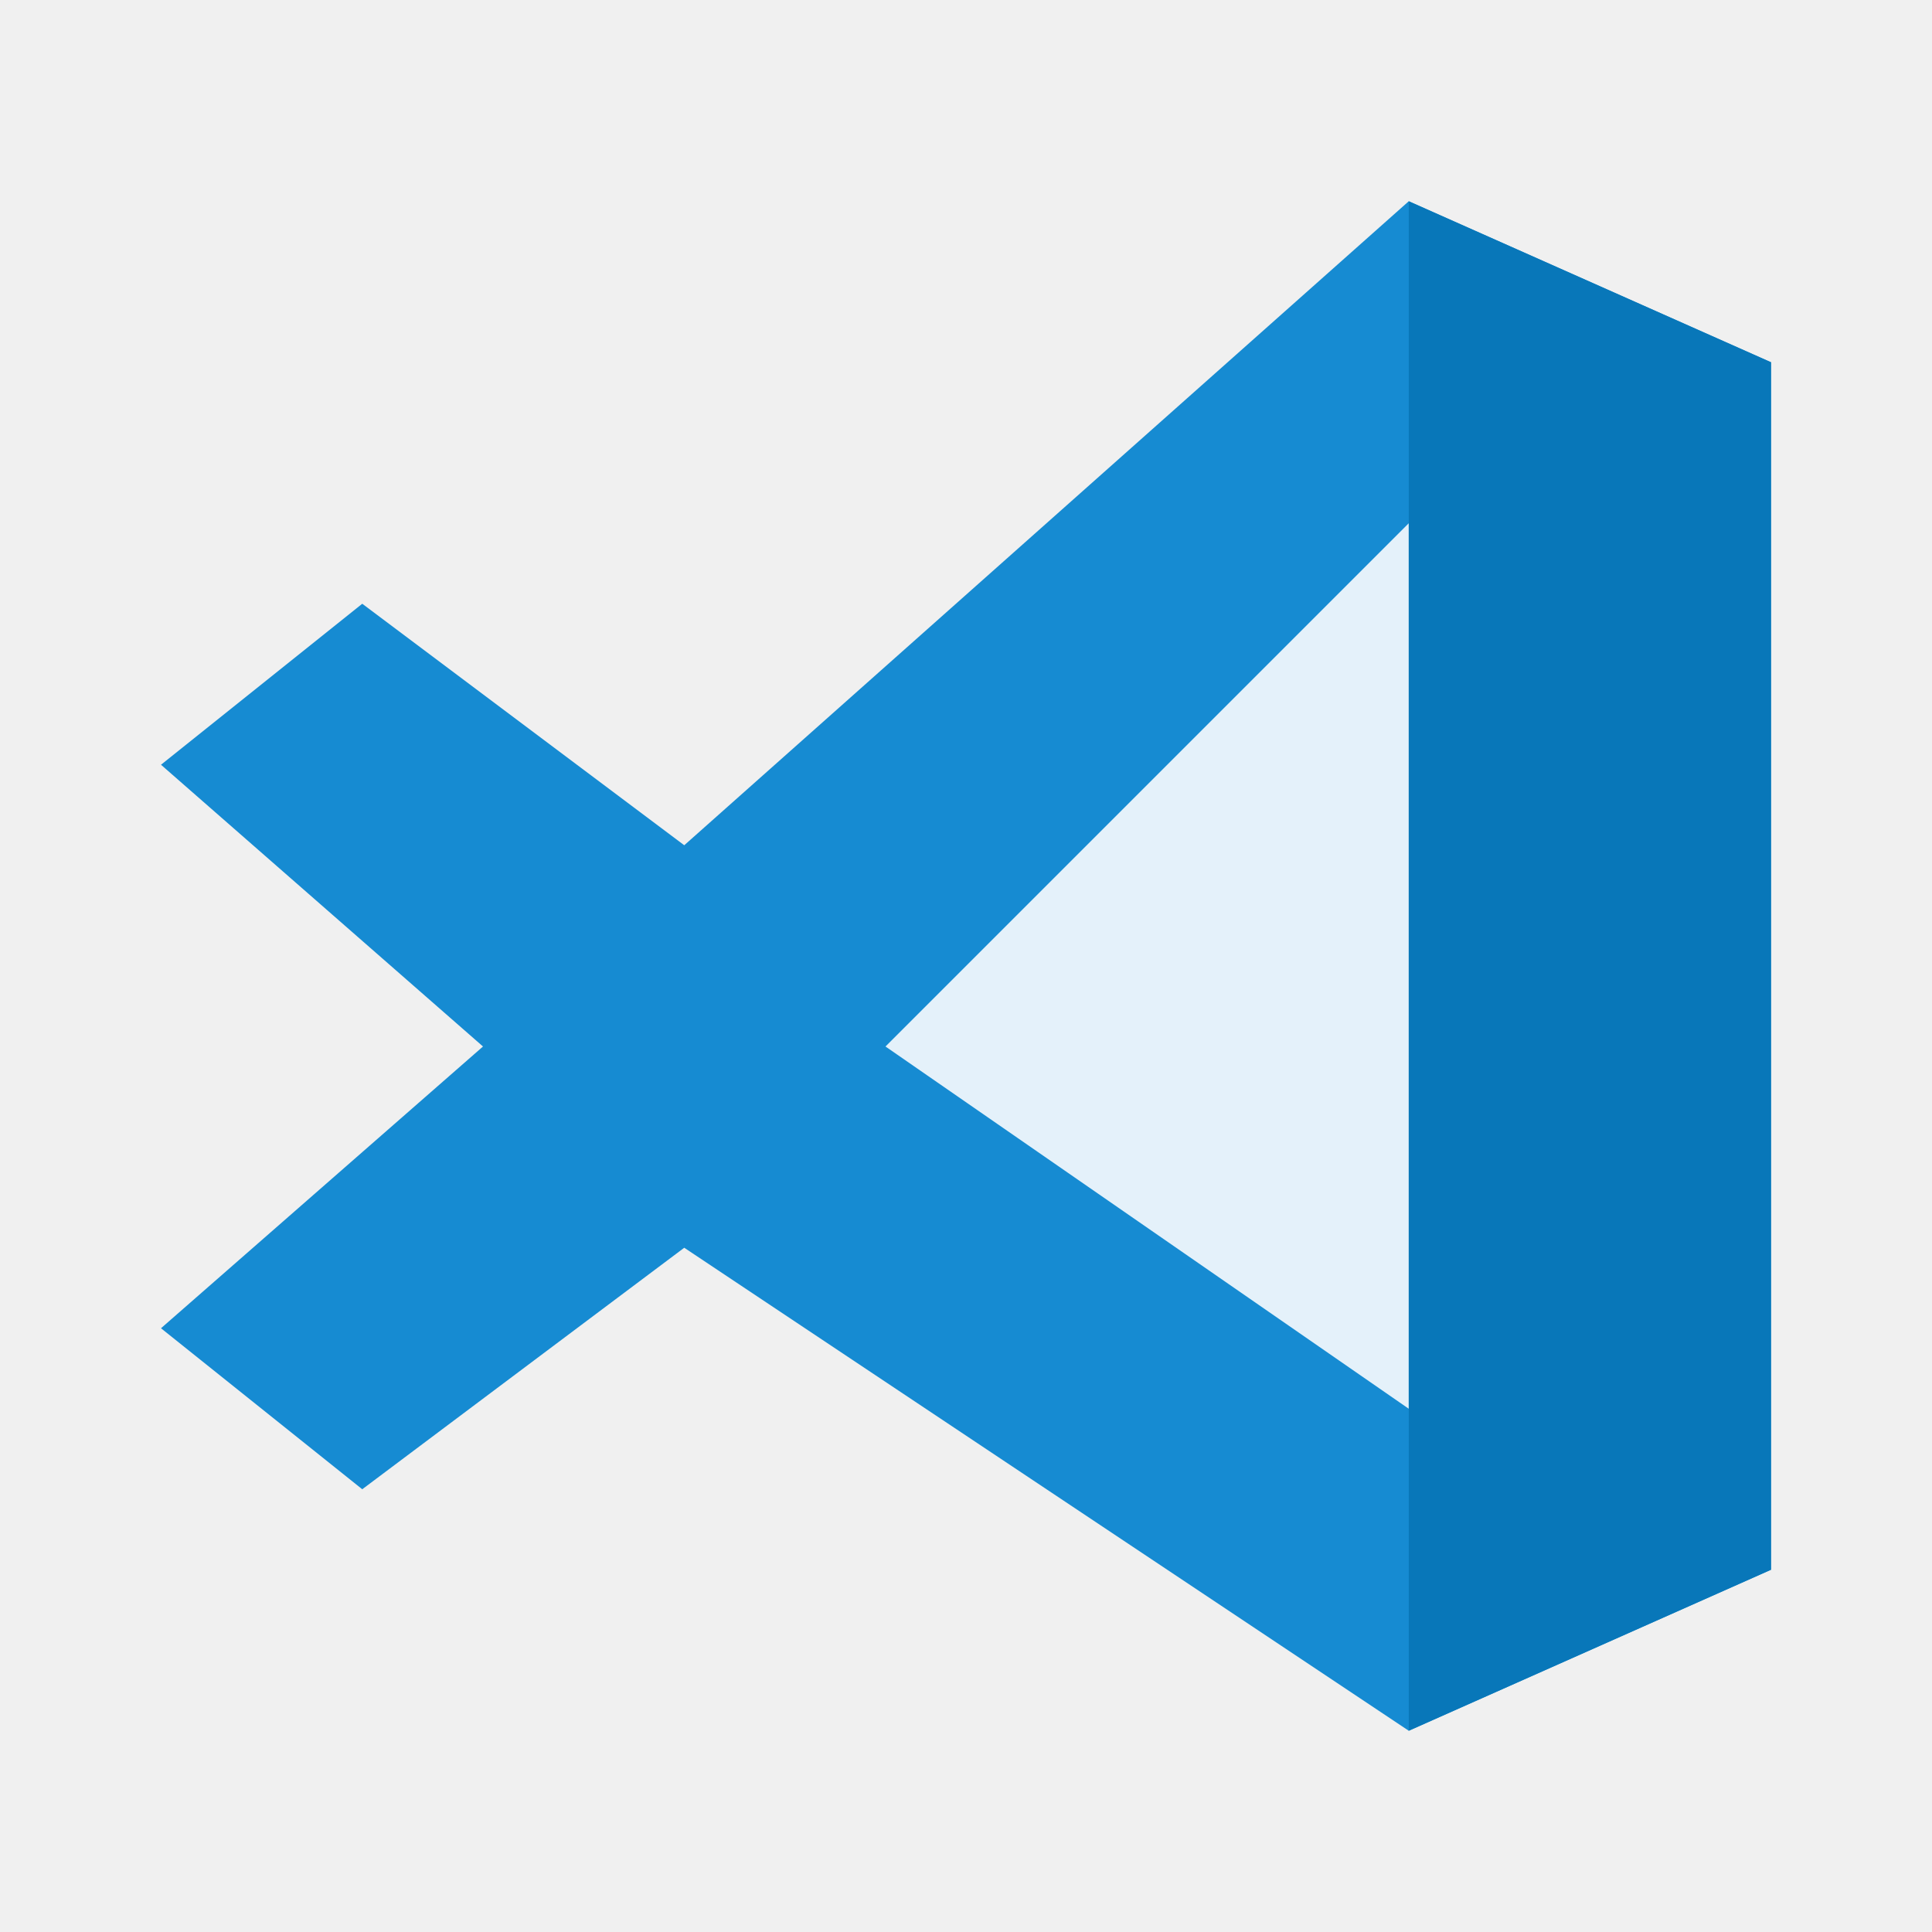
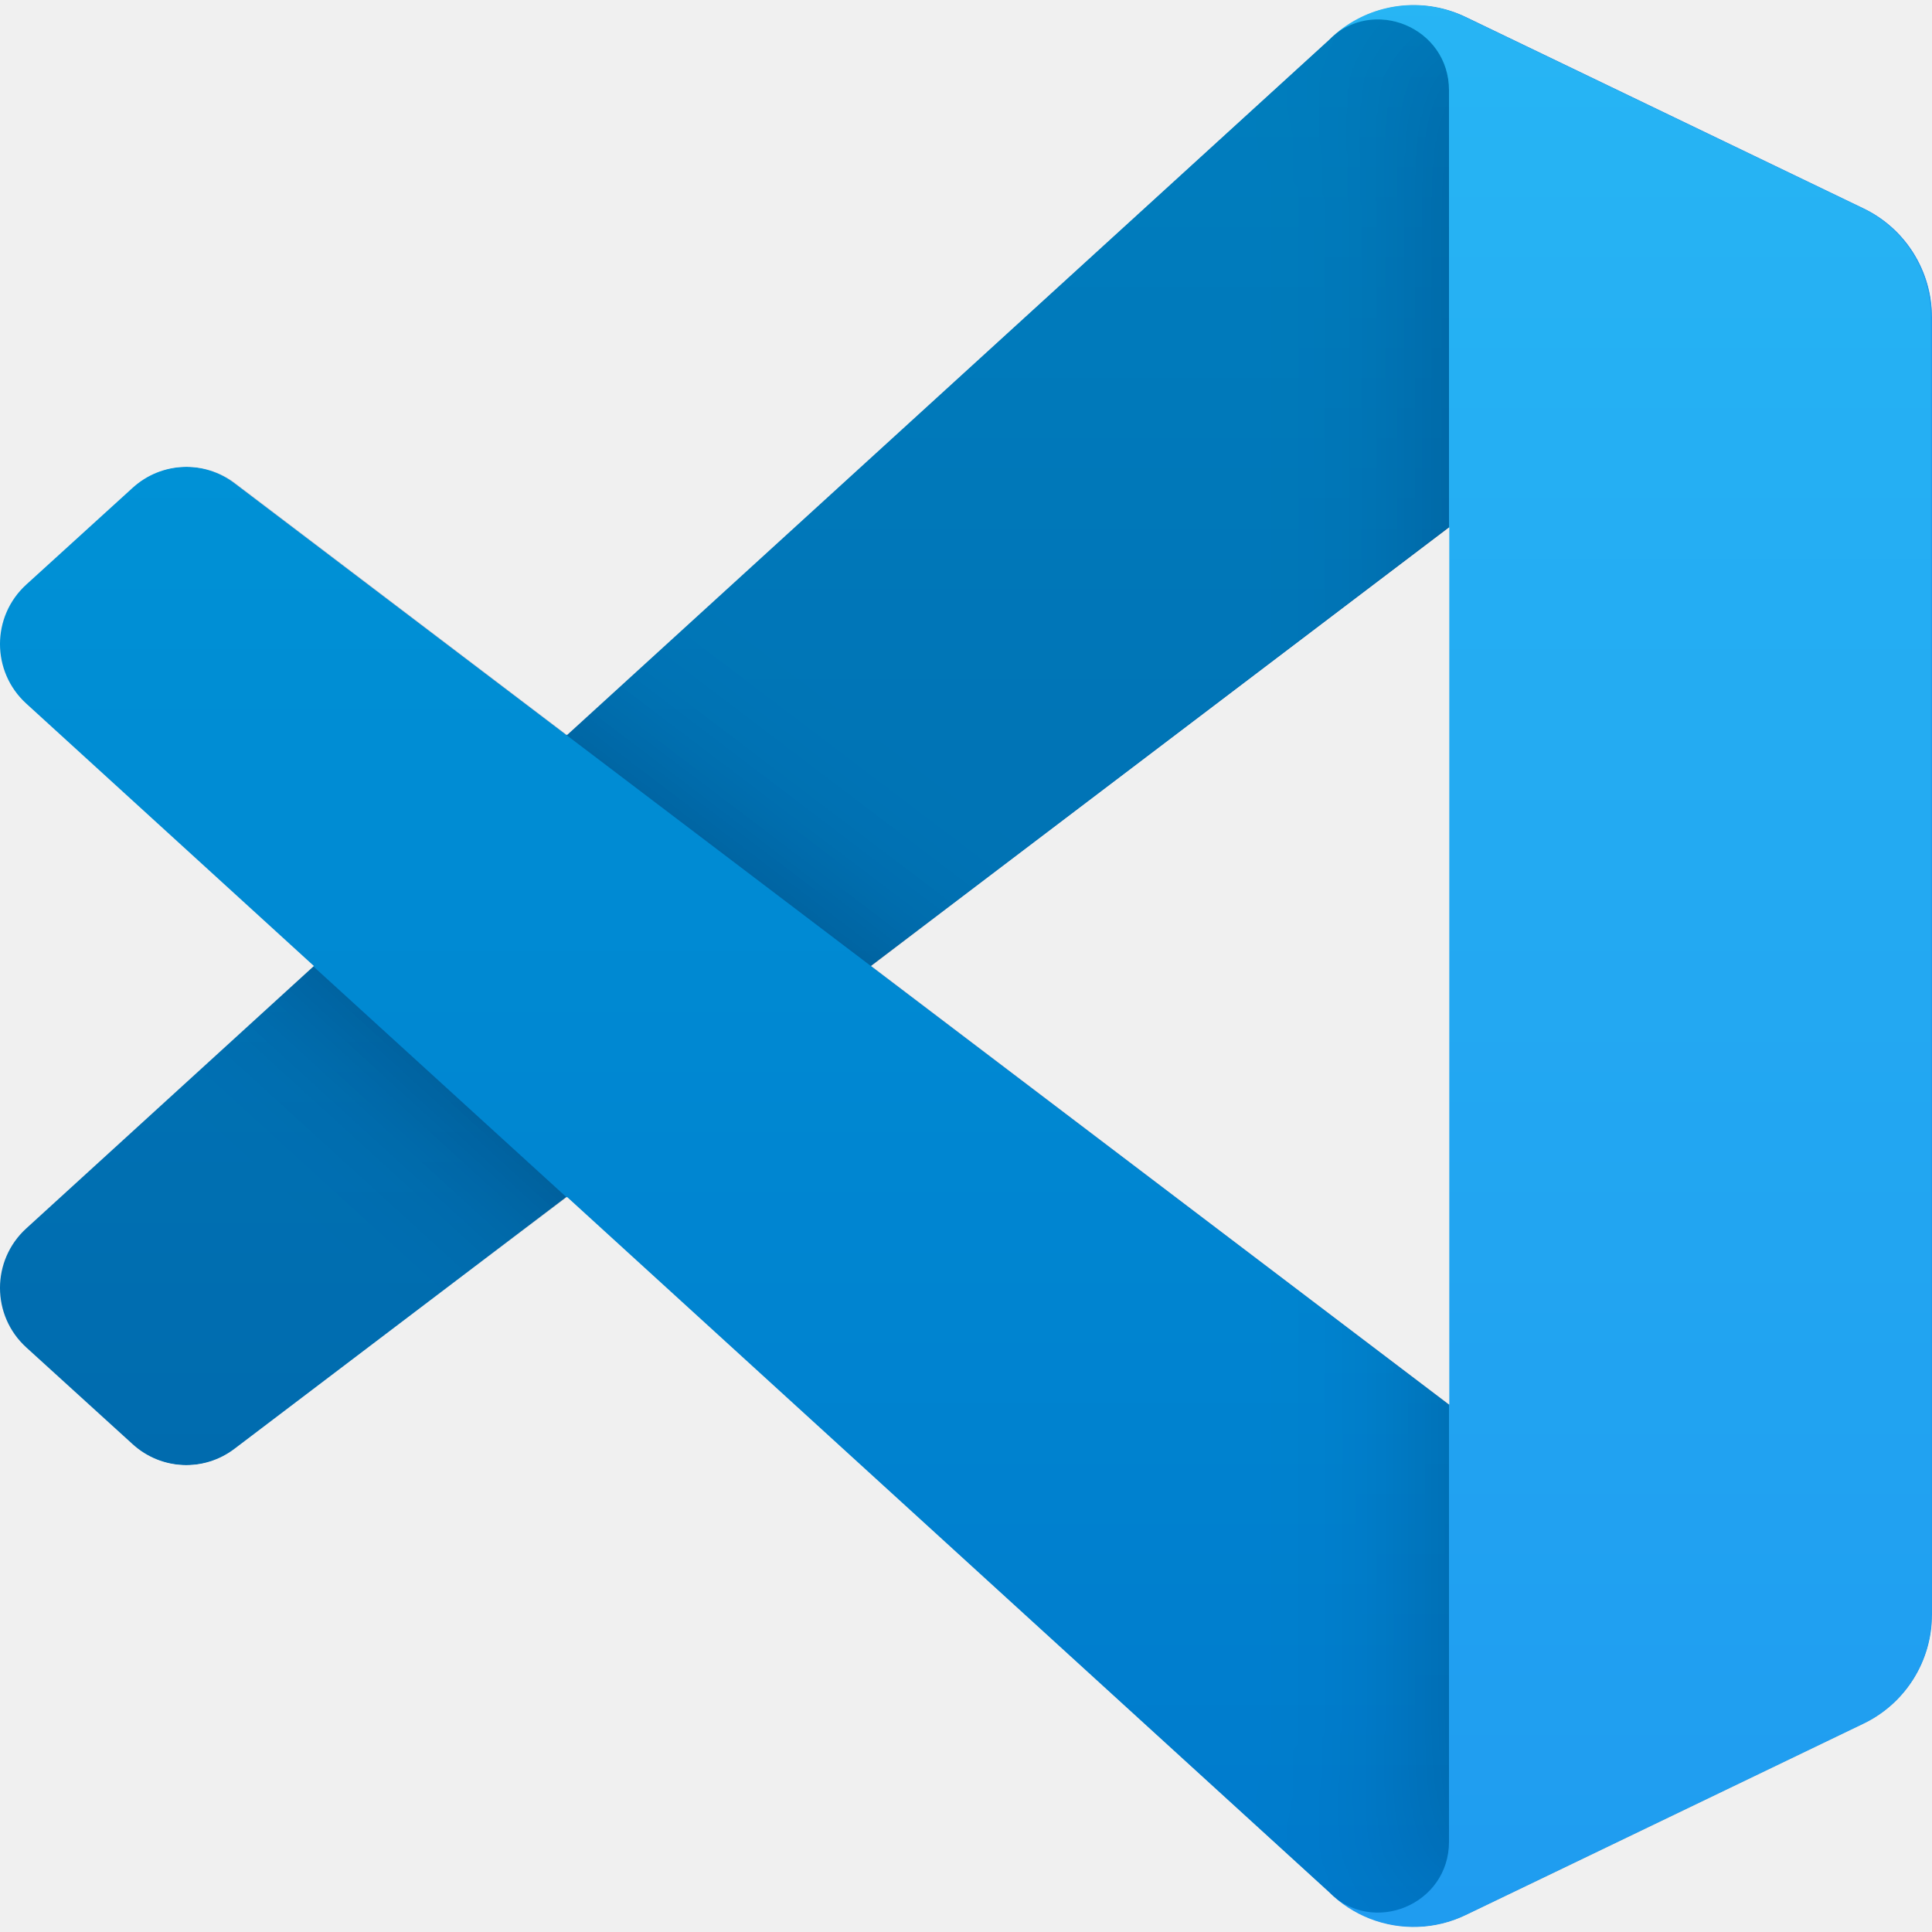
- <svg xmlns="http://www.w3.org/2000/svg" viewBox="0 0 48 48" role="img" aria-labelledby="title">
-   <path d="M35 5 17 21l-8-6-5 4 8 7-8 7 5 4 8-6 18 12 9-4V9Z" fill="#168bd2" />
-   <path d="m35 13-13 13 13 9Z" fill="#fff" opacity=".88" />
-   <path d="M35 5v38l9-4V9Z" fill="#0877b9" />
+ <svg xmlns="http://www.w3.org/2000/svg" width="100" height="100" viewBox="0 0 100 100" fill="none">
+   <mask id="mask0" mask-type="alpha" maskUnits="userSpaceOnUse" x="0" y="0" width="100" height="100">
+     <path fill-rule="evenodd" clip-rule="evenodd" d="M70.912 99.317C72.487 99.931 74.283 99.891 75.873 99.126L96.461 89.22C98.624 88.179 100 85.989 100 83.587V16.413C100 14.011 98.624 11.822 96.461 10.781L75.873 0.874C73.786 -0.13 71.345 0.116 69.513 1.447C69.252 1.637 69.003 1.849 68.769 2.083L29.355 38.041L12.187 25.01C10.589 23.797 8.354 23.896 6.869 25.246L1.363 30.255C-0.453 31.906 -0.455 34.763 1.359 36.417L16.247 50L1.359 63.583C-0.455 65.237 -0.453 68.094 1.363 69.745L6.869 74.754C8.354 76.104 10.589 76.204 12.187 74.99L29.355 61.959L68.769 97.917C69.392 98.541 70.125 99.01 70.912 99.317ZM75.015 27.299L45.109 50L75.015 72.701V27.299Z" fill="white" />
+   </mask>
+   <g mask="url(#mask0)">
+     <path d="M96.461 10.796L75.857 0.876C73.472 -0.273 70.622 0.212 68.75 2.083L1.299 63.583C-0.516 65.237 -0.514 68.094 1.303 69.745L6.813 74.754C8.298 76.104 10.535 76.204 12.134 74.99L93.361 13.37C96.086 11.303 100 13.246 100 16.667V16.427C100 14.027 98.625 11.838 96.461 10.796Z" fill="#0065A9" />
+     <g filter="url(#filter0_d)">
+       <path d="M96.461 89.204L75.857 99.124C73.472 100.273 70.622 99.788 68.75 97.917L1.299 36.417C-0.516 34.763 -0.514 31.906 1.303 30.255L6.813 25.246C8.298 23.896 10.535 23.796 12.134 25.009L93.361 86.63C96.086 88.697 100 86.754 100 83.333V83.573C100 85.974 98.625 88.162 96.461 89.204Z" fill="#007ACC" />
+     </g>
+     <g filter="url(#filter1_d)">
+       <path d="M75.858 99.126C73.472 100.274 70.622 99.788 68.75 97.917C71.056 100.223 75 98.59 75 95.328V4.672C75 1.41 71.056 -0.223 68.75 2.083C70.622 0.211 73.472 -0.274 75.858 0.874L96.459 10.781C98.623 11.822 100 14.011 100 16.413V83.587C100 85.989 98.623 88.179 96.459 89.22L75.858 99.126Z" fill="#1F9CF0" />
+     </g>
+     <g style="mix-blend-mode:overlay" opacity="0.25">
+       <path fill-rule="evenodd" clip-rule="evenodd" d="M70.851 99.317C72.426 99.931 74.222 99.891 75.812 99.126L96.4 89.22C98.563 88.179 99.939 85.989 99.939 83.587V16.413C99.939 14.011 98.564 11.822 96.4 10.781L75.812 0.874C73.725 -0.13 71.284 0.116 69.453 1.447C69.191 1.637 68.942 1.849 68.708 2.083L29.294 38.041L12.126 25.01C10.528 23.796 8.293 23.896 6.809 25.246L1.302 30.255C-0.513 31.906 -0.515 34.763 1.298 36.417L16.186 50L1.298 63.583C-0.515 65.237 -0.513 68.094 1.302 69.745L6.809 74.754C8.293 76.104 10.528 76.204 12.126 74.99L29.294 61.959L68.708 97.917C69.332 98.54 70.064 99.01 70.851 99.317ZM74.954 27.299L45.048 50L74.954 72.701V27.299Z" fill="url(#paint0_linear)" />
+     </g>
+   </g>
+   <defs>
+     <filter id="filter0_d" x="-8.394" y="15.829" width="116.727" height="92.246" filterUnits="userSpaceOnUse" color-interpolation-filters="sRGB">
+       <feFlood flood-opacity="0" result="BackgroundImageFix" />
+       <feColorMatrix in="SourceAlpha" type="matrix" values="0 0 0 0 0 0 0 0 0 0 0 0 0 0 0 0 0 0 127 0" />
+       <feOffset />
+       <feGaussianBlur stdDeviation="4.167" />
+       <feColorMatrix type="matrix" values="0 0 0 0 0 0 0 0 0 0 0 0 0 0 0 0 0 0 0.25 0" />
+       <feBlend mode="overlay" in2="BackgroundImageFix" result="effect1_dropShadow" />
+       <feBlend mode="normal" in="SourceGraphic" in2="effect1_dropShadow" result="shape" />
+     </filter>
+     <filter id="filter1_d" x="60.417" y="-8.076" width="47.917" height="116.151" filterUnits="userSpaceOnUse" color-interpolation-filters="sRGB">
+       <feFlood flood-opacity="0" result="BackgroundImageFix" />
+       <feColorMatrix in="SourceAlpha" type="matrix" values="0 0 0 0 0 0 0 0 0 0 0 0 0 0 0 0 0 0 127 0" />
+       <feOffset />
+       <feGaussianBlur stdDeviation="4.167" />
+       <feColorMatrix type="matrix" values="0 0 0 0 0 0 0 0 0 0 0 0 0 0 0 0 0 0 0.25 0" />
+       <feBlend mode="overlay" in2="BackgroundImageFix" result="effect1_dropShadow" />
+       <feBlend mode="normal" in="SourceGraphic" in2="effect1_dropShadow" result="shape" />
+     </filter>
+     <linearGradient id="paint0_linear" x1="49.939" y1="0.258" x2="49.939" y2="99.742" gradientUnits="userSpaceOnUse">
+       <stop stop-color="white" />
+       <stop offset="1" stop-color="white" stop-opacity="0" />
+     </linearGradient>
+   </defs>
</svg>
